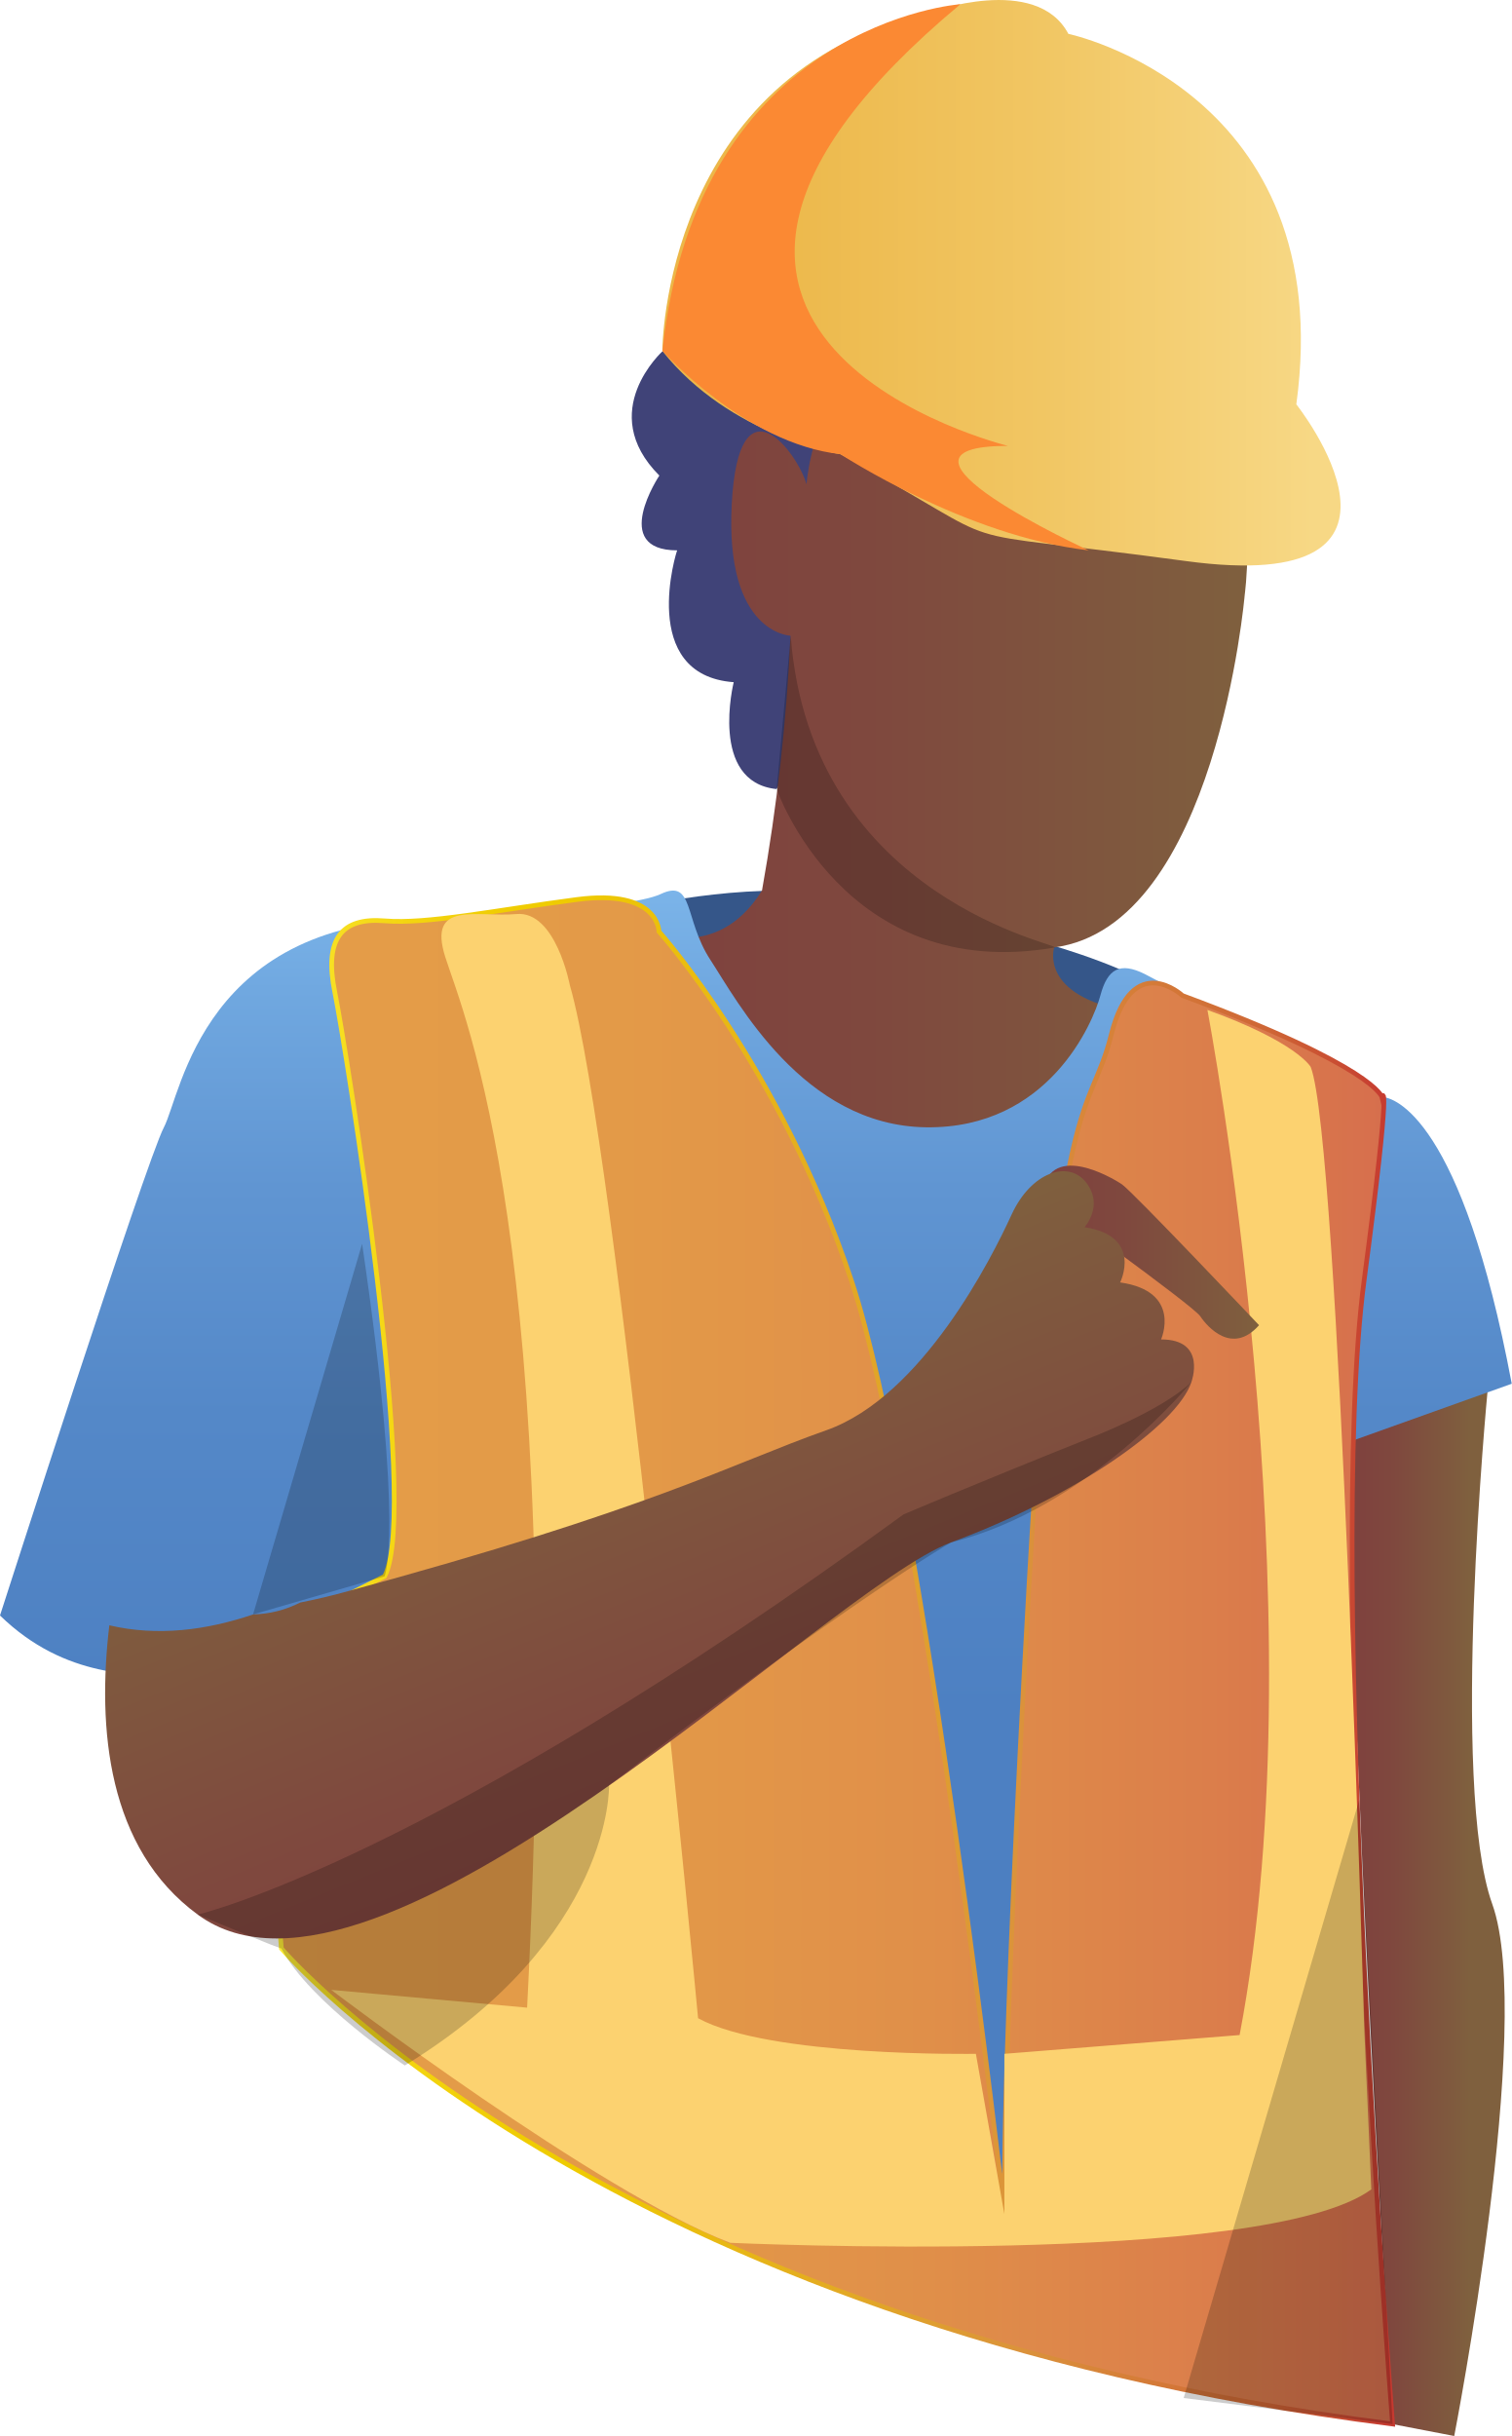
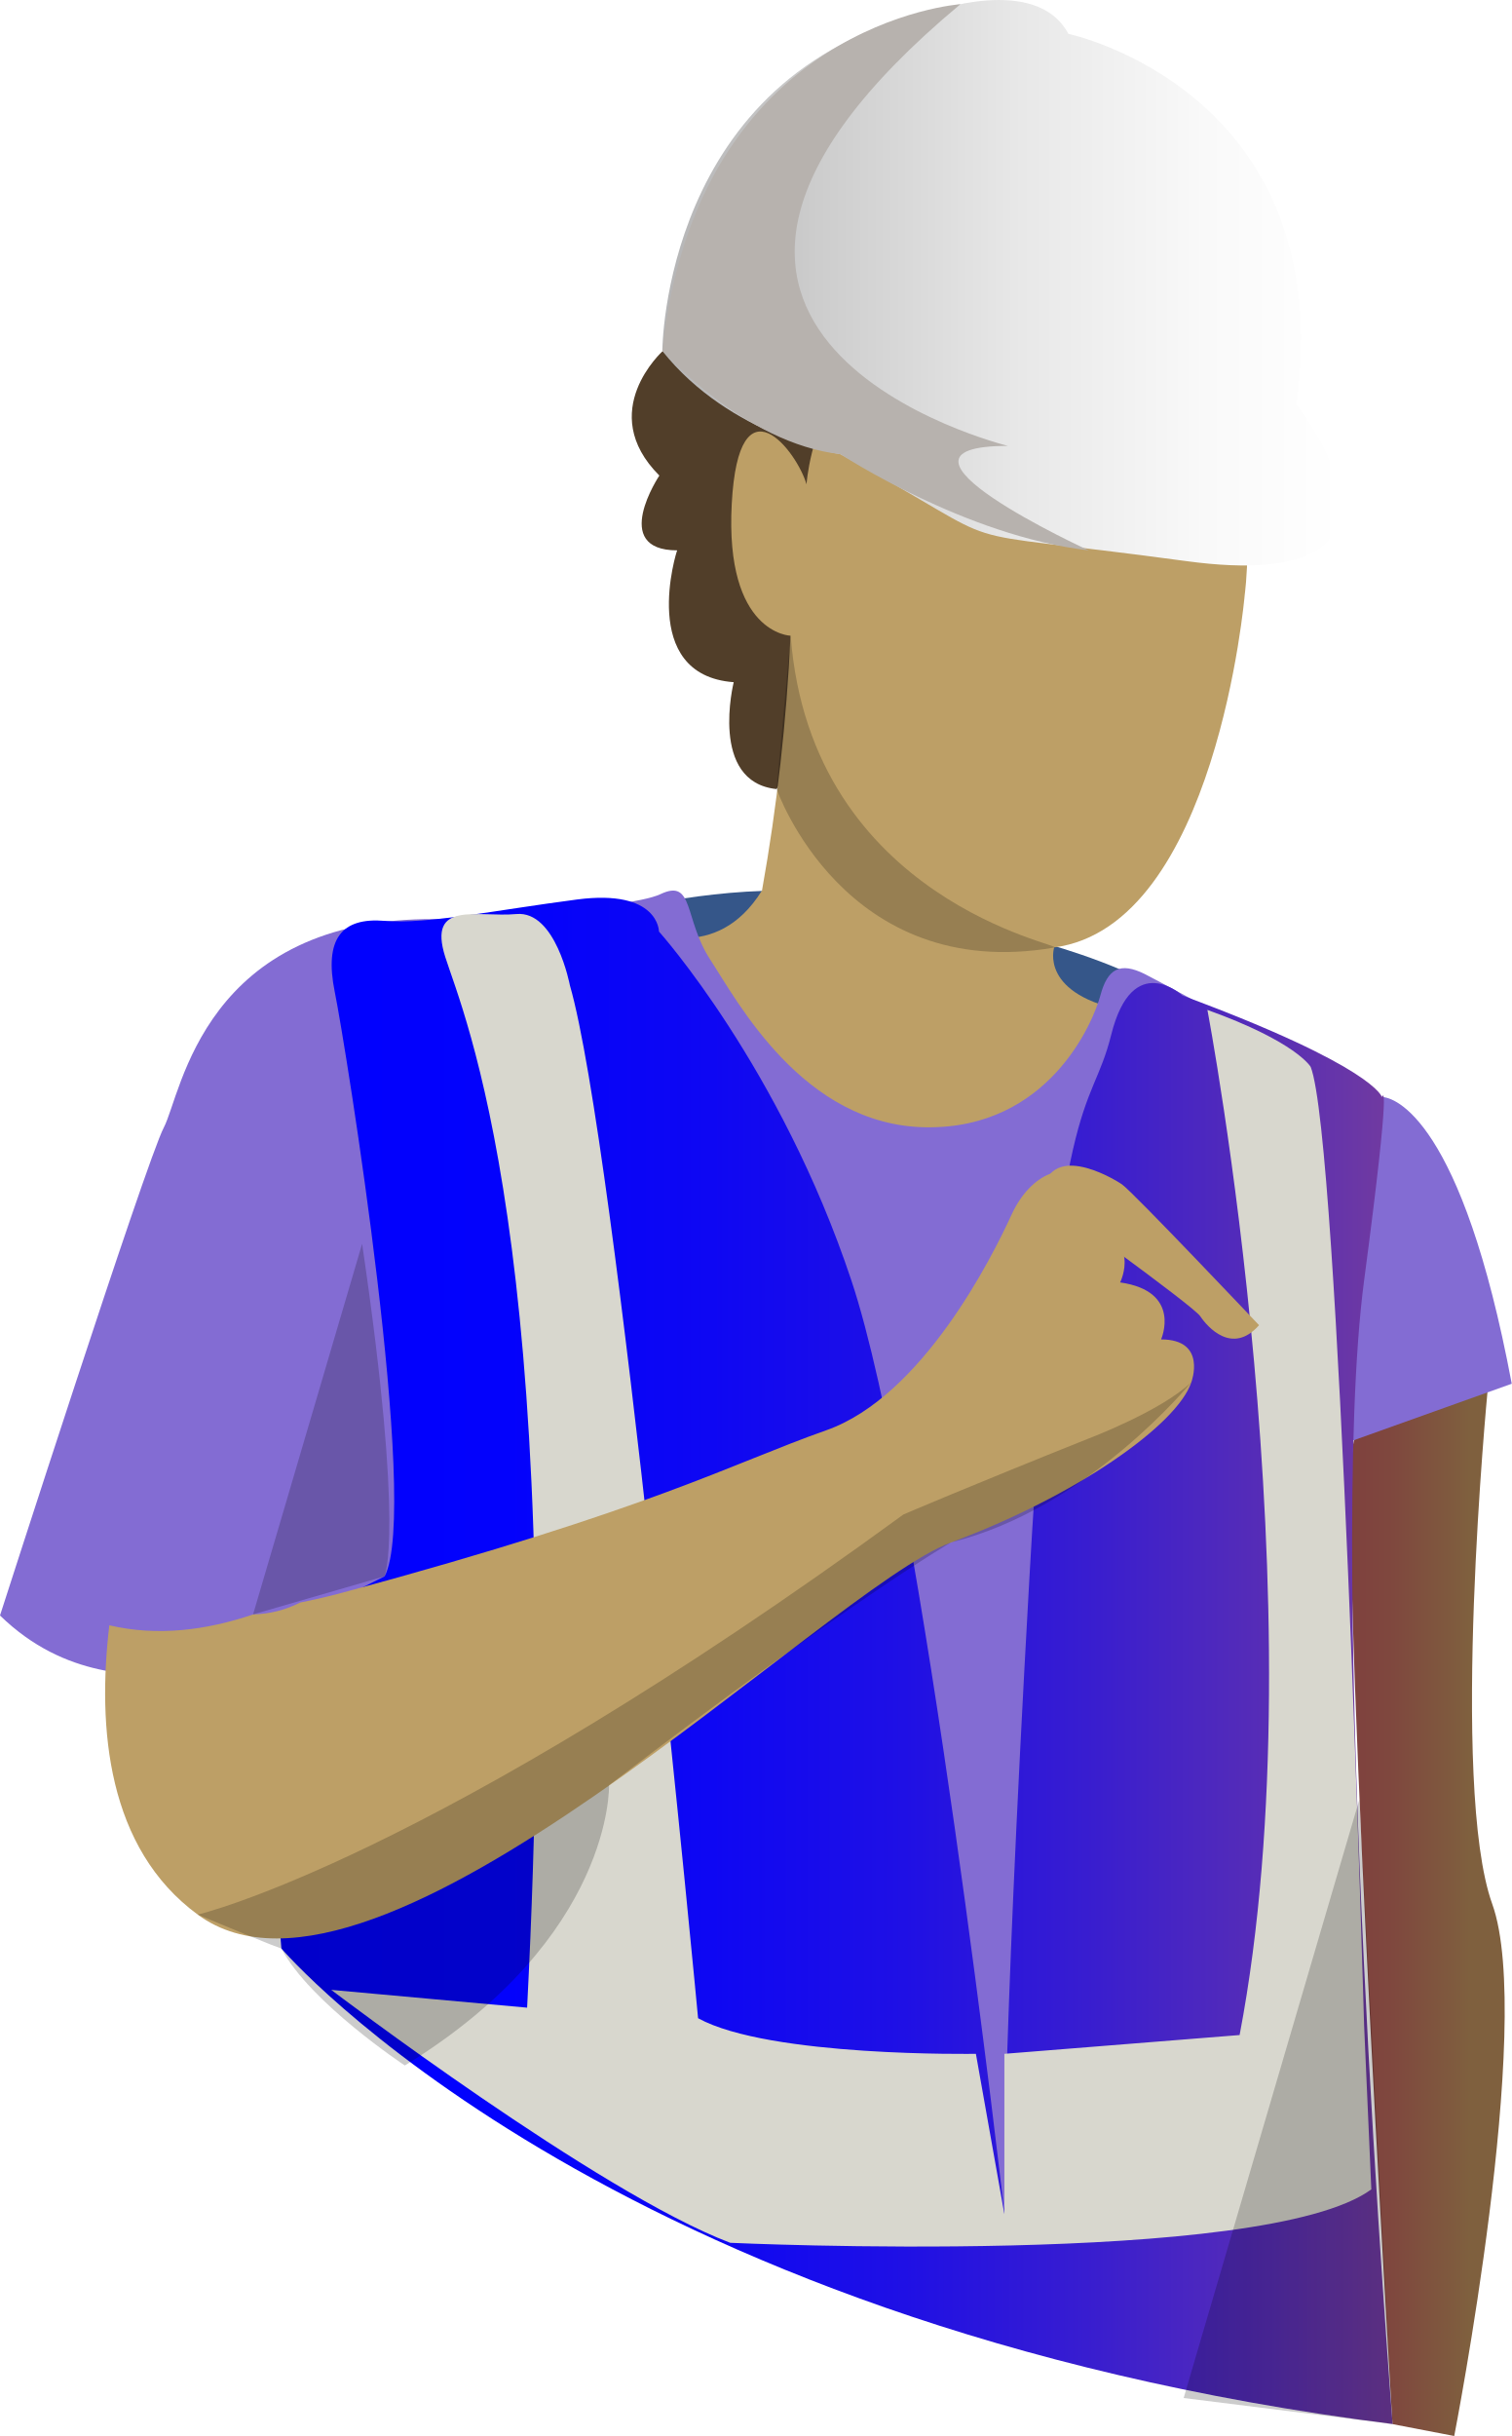
<svg xmlns="http://www.w3.org/2000/svg" xmlns:xlink="http://www.w3.org/1999/xlink" viewBox="0 0 322.08 518.84">
  <defs>
-     <style>.cls-1{fill:#355689;}.cls-2{fill:#404378;}.cls-3{fill:url(#Degradado_sin_nombre_193);}.cls-4{fill:url(#Degradado_sin_nombre_195);}.cls-5{fill:url(#Degradado_sin_nombre_180);}.cls-6{stroke-miterlimit:10;fill:url(#Degradado_sin_nombre_44);stroke:url(#Naranja_amarillo);}.cls-7{fill:#fcd270;}.cls-8{fill:url(#Degradado_sin_nombre_193-2);}.cls-9{fill:url(#Degradado_sin_nombre_195-2);}.cls-10{fill:url(#Degradado_sin_nombre_229);}.cls-11{fill-opacity:0.2;}.cls-12{fill:#fb8933;}</style>
-     <linearGradient id="Degradado_sin_nombre_193" x1="137.33" y1="152.88" x2="265.76" y2="152.88" gradientUnits="userSpaceOnUse">
-       <stop offset="0" stop-color="#7f413e" />
-       <stop offset="0.37" stop-color="#7f483e" />
-       <stop offset="0.91" stop-color="#7f5c3e" />
-       <stop offset="1" stop-color="#7f603e" />
+     <style>.cls-1{fill:#355689;}.cls-2{fill:#513e29;}.cls-3{fill:url(#Degradado_sin_nombre_45);}.cls-4{fill:url(#Degradado_sin_nombre_195);}.cls-5{fill:#836cd3;}.cls-6{fill:url(#Degradado_sin_nombre_15);}.cls-7{fill:#d8d7ce;}.cls-8{fill:url(#Degradado_sin_nombre_45-2);}.cls-9{fill:url(#Degradado_sin_nombre_45-3);}.cls-10{fill:url(#Degradado_sin_nombre_73);}.cls-11{fill-opacity:0.2;}.cls-12{fill:#b7b2ae;}</style>
+     <linearGradient id="Degradado_sin_nombre_45" x1="137.33" y1="152.88" x2="265.76" y2="152.88" gradientUnits="userSpaceOnUse">
+       <stop offset="0" stop-color="#bd9f66" />
+       <stop offset="1" stop-color="#bd9f66" />
    </linearGradient>
    <linearGradient id="Degradado_sin_nombre_195" x1="287.74" y1="407.56" x2="320.56" y2="407.56" gradientUnits="userSpaceOnUse">
      <stop offset="0" stop-color="#7f413e" />
      <stop offset="0.28" stop-color="#7f483e" />
      <stop offset="0.7" stop-color="#7f5c3e" />
      <stop offset="0.77" stop-color="#7f603e" />
    </linearGradient>
-     <linearGradient id="Degradado_sin_nombre_180" x1="161.04" y1="491.27" x2="161.04" y2="189.68" gradientUnits="userSpaceOnUse">
-       <stop offset="0" stop-color="#4b7ec0" />
-       <stop offset="0.42" stop-color="#4d80c2" />
-       <stop offset="0.63" stop-color="#5488c8" />
-       <stop offset="0.79" stop-color="#6095d2" />
-       <stop offset="0.93" stop-color="#70a8e0" />
-       <stop offset="1" stop-color="#7bb4e9" />
+     <linearGradient id="Degradado_sin_nombre_15" x1="54.63" y1="353.76" x2="296.66" y2="353.76" gradientUnits="userSpaceOnUse">
+       <stop offset="0" stop-color="blue" />
+       <stop offset="0.22" stop-color="#0302fc" />
+       <stop offset="0.4" stop-color="#0e07f3" />
+       <stop offset="0.57" stop-color="#1f10e5" />
+       <stop offset="0.73" stop-color="#381dd0" />
+       <stop offset="0.89" stop-color="#572db6" />
+       <stop offset="1" stop-color="#723b9f" />
    </linearGradient>
-     <linearGradient id="Degradado_sin_nombre_44" x1="54.63" y1="353.76" x2="296.66" y2="353.76" gradientUnits="userSpaceOnUse">
-       <stop offset="0" stop-color="#e49d48" />
-       <stop offset="0.32" stop-color="#e39a48" />
-       <stop offset="0.59" stop-color="#e08f49" />
-       <stop offset="0.84" stop-color="#db7e4b" />
-       <stop offset="1" stop-color="#d66e4d" />
-     </linearGradient>
-     <linearGradient id="Naranja_amarillo" x1="54.1" y1="353.8" x2="297.21" y2="353.8" gradientUnits="userSpaceOnUse">
-       <stop offset="0" stop-color="#fff241" />
-       <stop offset="0.01" stop-color="#feef3d" />
-       <stop offset="0.07" stop-color="#f7df22" />
-       <stop offset="0.14" stop-color="#f3d40f" />
-       <stop offset="0.21" stop-color="#f0cd04" />
-       <stop offset="0.28" stop-color="#efcb00" />
-       <stop offset="0.67" stop-color="#db933b" />
-       <stop offset="0.89" stop-color="#ce6535" />
-       <stop offset="1" stop-color="#c53830" />
-     </linearGradient>
-     <linearGradient id="Degradado_sin_nombre_193-2" x1="221.93" y1="266.72" x2="268.21" y2="266.72" xlink:href="#Degradado_sin_nombre_193" />
-     <linearGradient id="Degradado_sin_nombre_195-2" x1="165.68" y1="400.44" x2="108.01" y2="258.26" xlink:href="#Degradado_sin_nombre_195" />
-     <linearGradient id="Degradado_sin_nombre_229" x1="141.12" y1="60.22" x2="285.6" y2="60.22" gradientUnits="userSpaceOnUse">
-       <stop offset="0" stop-color="#ecb646" />
-       <stop offset="0.22" stop-color="#edba4e" />
-       <stop offset="0.56" stop-color="#f1c663" />
-       <stop offset="0.96" stop-color="#f7d885" />
+     <linearGradient id="Degradado_sin_nombre_45-2" x1="221.93" y1="266.72" x2="268.21" y2="266.72" xlink:href="#Degradado_sin_nombre_45" />
+     <linearGradient id="Degradado_sin_nombre_45-3" x1="165.68" y1="400.44" x2="108.01" y2="258.26" xlink:href="#Degradado_sin_nombre_45" />
+     <linearGradient id="Degradado_sin_nombre_73" x1="141.12" y1="60.22" x2="285.6" y2="60.22" gradientUnits="userSpaceOnUse">
+       <stop offset="0" stop-color="#b4b4b5" />
+       <stop offset="0.22" stop-color="#ccc" />
+       <stop offset="0.53" stop-color="#e8e8e8" />
+       <stop offset="0.8" stop-color="#f9f9f9" />
+       <stop offset="1" stop-color="#fff" />
    </linearGradient>
  </defs>
  <g id="Capa_2" data-name="Capa 2">
    <g id="ilustracion_megatron">
      <g id="ing2">
        <path class="cls-1" d="M127.85,195s19-5.31,38.31-5.31l-8.35,21.25Z" />
        <path class="cls-1" d="M220,200.3c1.14,0,18.21,4.94,25,9.49l-14,13.28Z" />
        <path class="cls-2" d="M156.3,145.3s-5.31,21.24,9.1,22.76l15.94-22.51S154,118,159.33,101.29,170,108.88,170,108.88l1.52,11.38s11.38-3,17.45-21.25c0,0,8.35-32.62,37.94-22s44,14.42,41.73,5.31-.76-22-36.42-36.42-69-7.58-91,28.83c0,0-14.41,12.9-.76,26.56,0,0-10.62,15.93,3.8,15.93C144.16,117.22,135.81,143.78,156.3,145.3Z" />
        <path class="cls-3" d="M137.33,198s15.17,7.58,25-8.35a416.62,416.62,0,0,0,6.07-54.25s-14-.38-12.52-28.07,14-11,15.93-4.17c0,0,2.66-44.39,52.35-41.73s41,65.25,41,65.25-6.07,70.56-40.59,75.11c0,0-3.41,10.24,15.94,13.66,0,0-16.7,33.38-45.15,28.45S153.26,222.31,137.33,198Z" />
        <path class="cls-4" d="M316.89,296.28s-8.09,84,1,109.26-8.1,113.3-8.1,113.3l-13.15-2.53S284.52,315.5,288.57,306.4,316.89,296.28,316.89,296.28Z" />
        <path class="cls-5" d="M0,344.08s31.11-96.74,34.9-103.94,8.35-44.77,58-44.39c0,0,40.6-1.9,47.8-5.31s4.94,5.31,10.63,14,19.72,35.28,45.9,35.66,35.66-22.39,37.18-28.08,4.17-7.2,9.48-4.55,47.8,26.18,50.46,26.18,17.07,4.55,27.69,61.07l-73.22,26.18L214.34,491.27,126.71,349s-81.95,8.35-89.53,8S14,357.74,0,344.08Z" />
        <path class="cls-6" d="M59.94,415s68.28,80.05,236.72,101.29c0,0-14.3-181.5-6.07-243.55,6.07-45.77,3.8-39.07,3.8-39.07s-1.52-6.45-42.49-21.63c0,0-10.63-9.86-15.18,8.35s-11.38,8.35-17.45,116.08S214,471.55,214,471.55s-17.45-153.26-32.62-198.79-41-74.35-41-74.35,0-9.11-17.45-6.83-31.86,5.31-41,4.55S69,199.92,71.32,211.31s18.21,110,10.62,124.43L54.63,349.39Z" />
        <path class="cls-7" d="M290.59,431.34s-5.31-188.93-11.38-204.1c0,0-3-5.31-22-12.14,0,0,24.24,127.3,6.86,218.34l-50.11,4v34.15l-6.07-34.15s-44,.76-59.18-7.58c0,0-17.45-185.89-27.31-220,0,0-3-15.94-11.38-15.18s-19-3-15.18,9.11,25.8,61.45,17.45,223.82l-41.73-3.79s56.91,43.25,85,53.87c0,0,113.81,5.31,136.57-11.38Z" />
        <path class="cls-8" d="M255.69,280.35c1.52,2.28,6.83,8.34,12.52,1.9,0,0-26.94-28.46-29.21-30s-15.93-9.49-17.07,2.65C221.93,254.93,254.17,278.07,255.69,280.35Z" />
        <path class="cls-9" d="M247.34,285.28s4.56-10.24-8.72-12.14c0,0,4.93-9.86-7.59-11.76,0,0,4.17-4.55.38-9.48s-11.76-2.28-15.93,6.83-19,38.69-39.46,45.9-36.79,16.69-102.8,34.52c-3.33.9-6.4,1.6-9.27,2.17a23.24,23.24,0,0,1-10,2.53c-10,3.38-20.4,4.73-30.66,2.32-2.6,21.92-.44,47.51,18.86,61.64C80.42,435.89,176,338.39,202.58,328.53s48.18-25,51.21-34.14C253.79,294.39,257.21,285.28,247.34,285.28Z" />
        <path class="cls-10" d="M198,2.66s22.76-8.35,29.59,4.55c0,0,57.66,12.14,48.56,78.91,0,0,32.62,41-23.52,33.38s-33.39-.76-73.6-22.76c0,0-23.52-3.8-37.94-22C141.12,74.73,141.12,15.55,198,2.66Z" />
        <path class="cls-11" d="M59.94,415s-.25.13-17.83-7.21c0,0,49.19-11.38,150.35-85.23,0,0,14.17-6.07,39.46-16.18,0,0,15.42-5.82,21.87-12,0,0-21.87,26.93-51.21,34.14,0,0-21.24,12.26-72.84,51.72,0,0,1,32.37-43.5,59.68C86.24,439.93,66,426.53,59.94,415Z" />
        <polygon class="cls-11" points="289.58 383.28 252.15 510.75 296.66 516.31 289.58 383.28" />
        <path class="cls-11" d="M77.14,264.92,53.91,343.85l28-8.11S86.24,326.63,77.14,264.92Z" />
        <path class="cls-11" d="M224.58,201.82c2.81-.48-51.84-9.74-56.14-66.39l-3,32.63S179.82,209.53,224.58,201.82Z" />
        <path class="cls-12" d="M179.06,96.74s26.55,17.45,52.86,20.48c0,0-48.56-22.25-17.2-22.25,0,0-95.09-23.27-10.12-94.08,0,0-56.14,4-63.48,73.84C141.12,74.73,158.57,94.46,179.06,96.74Z" />
      </g>
    </g>
  </g>
</svg>
